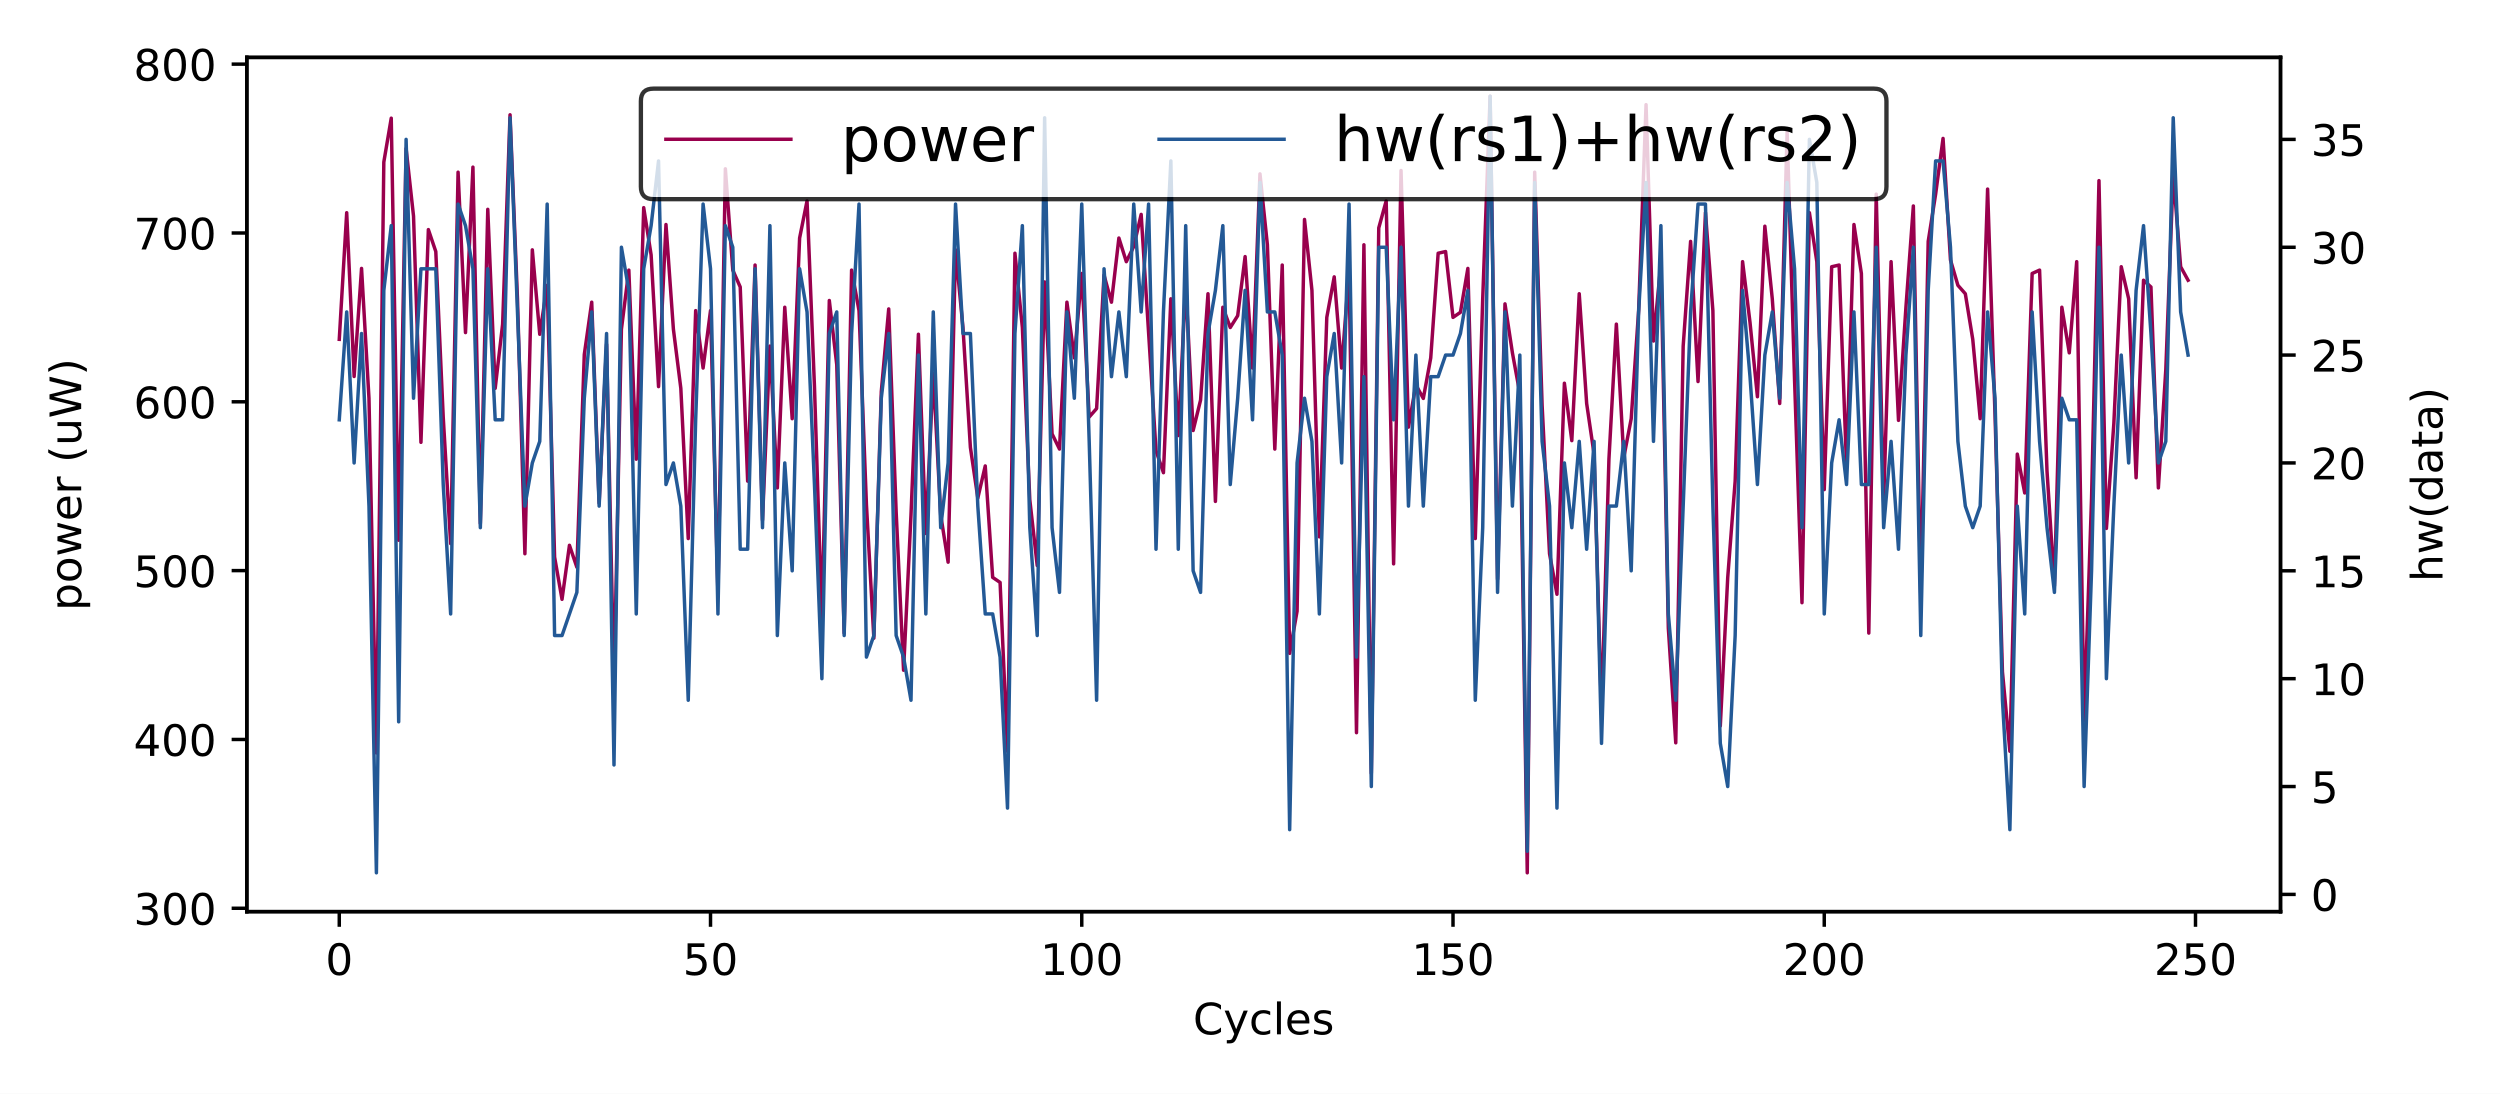
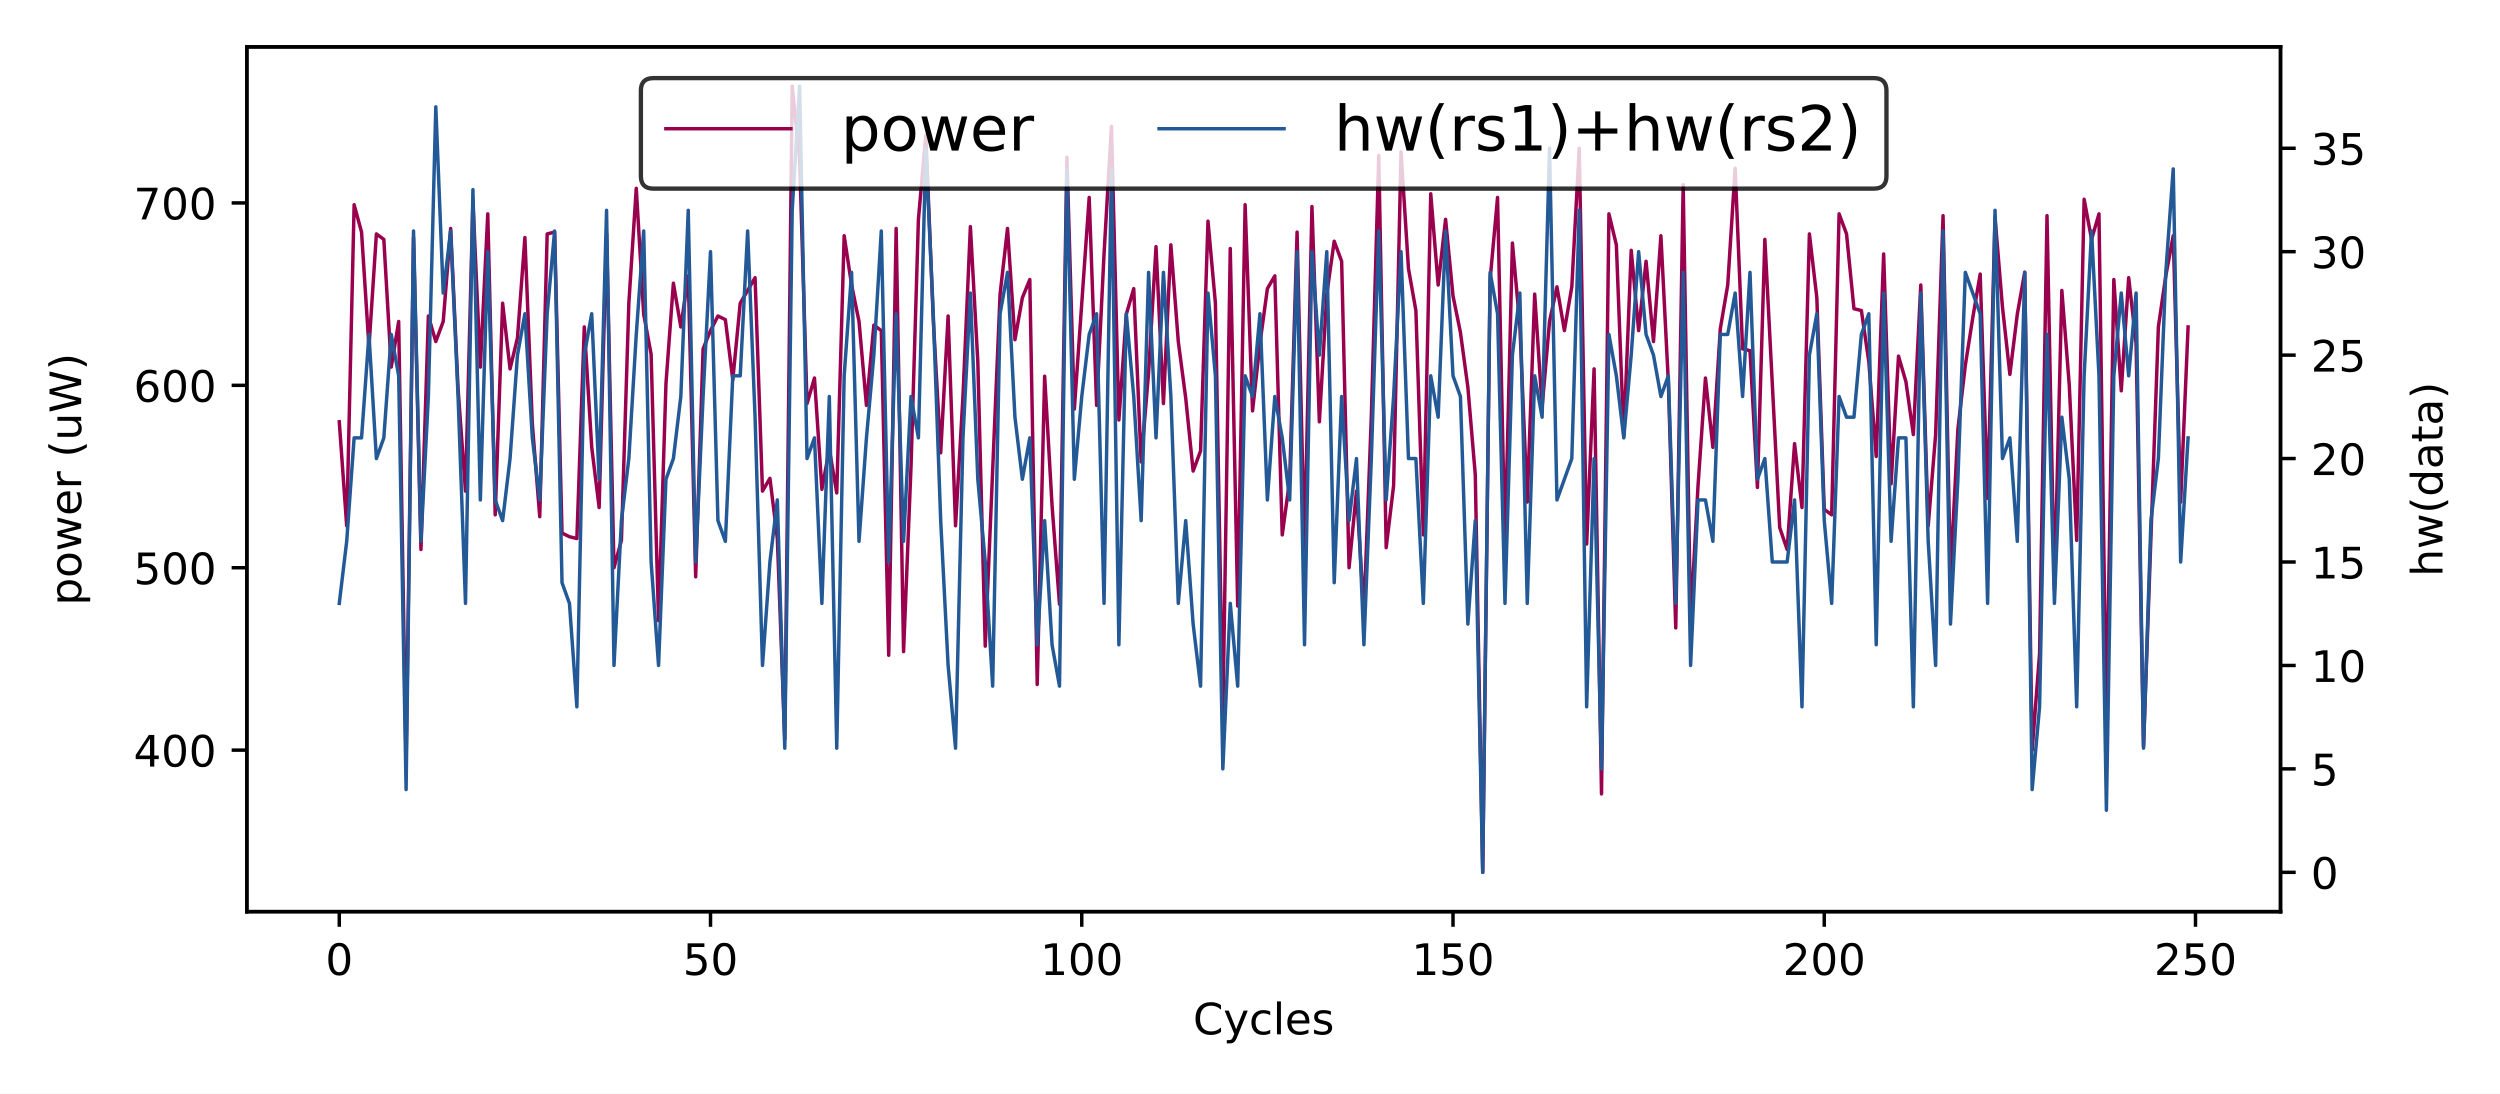
<svg xmlns="http://www.w3.org/2000/svg" xmlns:xlink="http://www.w3.org/1999/xlink" width="576pt" height="252pt" viewBox="0 0 576 252" version="1.1">
  <defs>
    <style type="text/css">*{stroke-linejoin: round; stroke-linecap: butt}</style>
  </defs>
  <g id="figure_1">
    <g id="patch_1">
      <path d="M 0 252  L 576 252  L 576 0  L 0 0  z " style="fill: #ffffff" />
    </g>
    <g id="axes_1">
      <g id="patch_2">
-         <path d="M 56.87 210.04  L 525.43 210.04  L 525.43 13.226  L 56.87 13.226  z " style="fill: #ffffff" />
+         <path d="M 56.87 210.04  L 525.43 210.04  L 525.43 10.8  L 56.87 10.8  z " style="fill: #ffffff" />
      </g>
      <g id="matplotlib.axis_1">
        <g id="xtick_1">
          <g id="line2d_1">
            <defs>
-               <path id="mf8bbab4135" d="M 0 0  L 0 3.5  " style="stroke: #000000; stroke-width: 0.8" />
+               <path id="me3f704483d" d="M 0 0  L 0 3.5  " style="stroke: #000000; stroke-width: 0.8" />
            </defs>
            <g>
-               <use xlink:href="#mf8bbab4135" x="78.168" y="210.04" style="stroke: #000000; stroke-width: 0.8" />
+               <use xlink:href="#me3f704483d" x="78.168" y="210.04" style="stroke: #000000; stroke-width: 0.8" />
            </g>
          </g>
          <g id="text_1">
            <text style="font: 10px 'DejaVu Sans', 'Bitstream Vera Sans', 'Computer Modern Sans Serif', 'Lucida Grande', 'Verdana', 'Geneva', 'Lucid', 'Arial', 'Helvetica', 'Avant Garde', sans-serif; text-anchor: middle" x="78.168" y="224.638" transform="rotate(-0 78.16818 224.6384)">0</text>
          </g>
        </g>
        <g id="xtick_2">
          <g id="line2d_2">
            <g>
-               <use xlink:href="#mf8bbab4135" x="163.703" y="210.04" style="stroke: #000000; stroke-width: 0.8" />
+               <use xlink:href="#me3f704483d" x="163.703" y="210.04" style="stroke: #000000; stroke-width: 0.8" />
            </g>
          </g>
          <g id="text_2">
            <text style="font: 10px 'DejaVu Sans', 'Bitstream Vera Sans', 'Computer Modern Sans Serif', 'Lucida Grande', 'Verdana', 'Geneva', 'Lucid', 'Arial', 'Helvetica', 'Avant Garde', sans-serif; text-anchor: middle" x="163.703" y="224.638" transform="rotate(-0 163.703 224.6384)">50</text>
          </g>
        </g>
        <g id="xtick_3">
          <g id="line2d_3">
            <g>
-               <use xlink:href="#mf8bbab4135" x="249.238" y="210.04" style="stroke: #000000; stroke-width: 0.8" />
+               <use xlink:href="#me3f704483d" x="249.238" y="210.04" style="stroke: #000000; stroke-width: 0.8" />
            </g>
          </g>
          <g id="text_3">
            <text style="font: 10px 'DejaVu Sans', 'Bitstream Vera Sans', 'Computer Modern Sans Serif', 'Lucida Grande', 'Verdana', 'Geneva', 'Lucid', 'Arial', 'Helvetica', 'Avant Garde', sans-serif; text-anchor: middle" x="249.238" y="224.638" transform="rotate(-0 249.2379 224.6384)">100</text>
          </g>
        </g>
        <g id="xtick_4">
          <g id="line2d_4">
            <g>
-               <use xlink:href="#mf8bbab4135" x="334.773" y="210.04" style="stroke: #000000; stroke-width: 0.8" />
+               <use xlink:href="#me3f704483d" x="334.773" y="210.04" style="stroke: #000000; stroke-width: 0.8" />
            </g>
          </g>
          <g id="text_4">
            <text style="font: 10px 'DejaVu Sans', 'Bitstream Vera Sans', 'Computer Modern Sans Serif', 'Lucida Grande', 'Verdana', 'Geneva', 'Lucid', 'Arial', 'Helvetica', 'Avant Garde', sans-serif; text-anchor: middle" x="334.773" y="224.638" transform="rotate(-0 334.7728 224.6384)">150</text>
          </g>
        </g>
        <g id="xtick_5">
          <g id="line2d_5">
            <g>
-               <use xlink:href="#mf8bbab4135" x="420.308" y="210.04" style="stroke: #000000; stroke-width: 0.8" />
+               <use xlink:href="#me3f704483d" x="420.308" y="210.04" style="stroke: #000000; stroke-width: 0.8" />
            </g>
          </g>
          <g id="text_5">
            <text style="font: 10px 'DejaVu Sans', 'Bitstream Vera Sans', 'Computer Modern Sans Serif', 'Lucida Grande', 'Verdana', 'Geneva', 'Lucid', 'Arial', 'Helvetica', 'Avant Garde', sans-serif; text-anchor: middle" x="420.308" y="224.638" transform="rotate(-0 420.3076 224.6384)">200</text>
          </g>
        </g>
        <g id="xtick_6">
          <g id="line2d_6">
            <g>
-               <use xlink:href="#mf8bbab4135" x="505.843" y="210.04" style="stroke: #000000; stroke-width: 0.8" />
+               <use xlink:href="#me3f704483d" x="505.843" y="210.04" style="stroke: #000000; stroke-width: 0.8" />
            </g>
          </g>
          <g id="text_6">
            <text style="font: 10px 'DejaVu Sans', 'Bitstream Vera Sans', 'Computer Modern Sans Serif', 'Lucida Grande', 'Verdana', 'Geneva', 'Lucid', 'Arial', 'Helvetica', 'Avant Garde', sans-serif; text-anchor: middle" x="505.843" y="224.638" transform="rotate(-0 505.8425 224.6384)">250</text>
          </g>
        </g>
        <g id="text_7">
          <text style="font: 10px 'DejaVu Sans', 'Bitstream Vera Sans', 'Computer Modern Sans Serif', 'Lucida Grande', 'Verdana', 'Geneva', 'Lucid', 'Arial', 'Helvetica', 'Avant Garde', sans-serif; text-anchor: middle" x="291.15" y="238.317" transform="rotate(-0 291.15 238.3166)">Cycles</text>
        </g>
      </g>
      <g id="matplotlib.axis_2">
        <g id="ytick_1">
          <g id="line2d_7">
            <defs>
-               <path id="maae0c0ada7" d="M 0 0  L -3.5 0  " style="stroke: #000000; stroke-width: 0.8" />
+               <path id="m21a118c086" d="M 0 0  L -3.5 0  " style="stroke: #000000; stroke-width: 0.8" />
            </defs>
            <g>
-               <use xlink:href="#maae0c0ada7" x="56.87" y="209.262" style="stroke: #000000; stroke-width: 0.8" />
+               <use xlink:href="#m21a118c086" x="56.87" y="172.827" style="stroke: #000000; stroke-width: 0.8" />
            </g>
          </g>
          <g id="text_8">
-             <text style="font: 10px 'DejaVu Sans', 'Bitstream Vera Sans', 'Computer Modern Sans Serif', 'Lucida Grande', 'Verdana', 'Geneva', 'Lucid', 'Arial', 'Helvetica', 'Avant Garde', sans-serif; text-anchor: end" x="49.87" y="213.061" transform="rotate(-0 49.87 213.0613)">300</text>
+             <text style="font: 10px 'DejaVu Sans', 'Bitstream Vera Sans', 'Computer Modern Sans Serif', 'Lucida Grande', 'Verdana', 'Geneva', 'Lucid', 'Arial', 'Helvetica', 'Avant Garde', sans-serif; text-anchor: end" x="49.87" y="176.626" transform="rotate(-0 49.87 176.6262)">400</text>
          </g>
        </g>
        <g id="ytick_2">
          <g id="line2d_8">
            <g>
-               <use xlink:href="#maae0c0ada7" x="56.87" y="170.366" style="stroke: #000000; stroke-width: 0.8" />
+               <use xlink:href="#m21a118c086" x="56.87" y="130.802" style="stroke: #000000; stroke-width: 0.8" />
            </g>
          </g>
          <g id="text_9">
-             <text style="font: 10px 'DejaVu Sans', 'Bitstream Vera Sans', 'Computer Modern Sans Serif', 'Lucida Grande', 'Verdana', 'Geneva', 'Lucid', 'Arial', 'Helvetica', 'Avant Garde', sans-serif; text-anchor: end" x="49.87" y="174.165" transform="rotate(-0 49.87 174.1653)">400</text>
+             <text style="font: 10px 'DejaVu Sans', 'Bitstream Vera Sans', 'Computer Modern Sans Serif', 'Lucida Grande', 'Verdana', 'Geneva', 'Lucid', 'Arial', 'Helvetica', 'Avant Garde', sans-serif; text-anchor: end" x="49.87" y="134.601" transform="rotate(-0 49.87 134.6013)">500</text>
          </g>
        </g>
        <g id="ytick_3">
          <g id="line2d_9">
            <g>
-               <use xlink:href="#maae0c0ada7" x="56.87" y="131.47" style="stroke: #000000; stroke-width: 0.8" />
+               <use xlink:href="#m21a118c086" x="56.87" y="88.777" style="stroke: #000000; stroke-width: 0.8" />
            </g>
          </g>
          <g id="text_10">
-             <text style="font: 10px 'DejaVu Sans', 'Bitstream Vera Sans', 'Computer Modern Sans Serif', 'Lucida Grande', 'Verdana', 'Geneva', 'Lucid', 'Arial', 'Helvetica', 'Avant Garde', sans-serif; text-anchor: end" x="49.87" y="135.269" transform="rotate(-0 49.87 135.2692)">500</text>
+             <text style="font: 10px 'DejaVu Sans', 'Bitstream Vera Sans', 'Computer Modern Sans Serif', 'Lucida Grande', 'Verdana', 'Geneva', 'Lucid', 'Arial', 'Helvetica', 'Avant Garde', sans-serif; text-anchor: end" x="49.87" y="92.576" transform="rotate(-0 49.87 92.5764)">600</text>
          </g>
        </g>
        <g id="ytick_4">
          <g id="line2d_10">
            <g>
-               <use xlink:href="#maae0c0ada7" x="56.87" y="92.574" style="stroke: #000000; stroke-width: 0.8" />
+               <use xlink:href="#m21a118c086" x="56.87" y="46.752" style="stroke: #000000; stroke-width: 0.8" />
            </g>
          </g>
          <g id="text_11">
-             <text style="font: 10px 'DejaVu Sans', 'Bitstream Vera Sans', 'Computer Modern Sans Serif', 'Lucida Grande', 'Verdana', 'Geneva', 'Lucid', 'Arial', 'Helvetica', 'Avant Garde', sans-serif; text-anchor: end" x="49.87" y="96.373" transform="rotate(-0 49.87 96.37321)">600</text>
-           </g>
-         </g>
-         <g id="ytick_5">
-           <g id="line2d_11">
-             <g>
-               <use xlink:href="#maae0c0ada7" x="56.87" y="53.678" style="stroke: #000000; stroke-width: 0.8" />
-             </g>
-           </g>
-           <g id="text_12">
-             <text style="font: 10px 'DejaVu Sans', 'Bitstream Vera Sans', 'Computer Modern Sans Serif', 'Lucida Grande', 'Verdana', 'Geneva', 'Lucid', 'Arial', 'Helvetica', 'Avant Garde', sans-serif; text-anchor: end" x="49.87" y="57.477" transform="rotate(-0 49.87 57.47718)">700</text>
-           </g>
-         </g>
-         <g id="ytick_6">
-           <g id="line2d_12">
-             <g>
-               <use xlink:href="#maae0c0ada7" x="56.87" y="14.782" style="stroke: #000000; stroke-width: 0.8" />
-             </g>
-           </g>
-           <g id="text_13">
-             <text style="font: 10px 'DejaVu Sans', 'Bitstream Vera Sans', 'Computer Modern Sans Serif', 'Lucida Grande', 'Verdana', 'Geneva', 'Lucid', 'Arial', 'Helvetica', 'Avant Garde', sans-serif; text-anchor: end" x="49.87" y="18.581" transform="rotate(-0 49.87 18.58115)">800</text>
-           </g>
-         </g>
-         <g id="text_14">
-           <text style="font: 10px 'DejaVu Sans', 'Bitstream Vera Sans', 'Computer Modern Sans Serif', 'Lucida Grande', 'Verdana', 'Geneva', 'Lucid', 'Arial', 'Helvetica', 'Avant Garde', sans-serif; text-anchor: middle" x="18.703" y="111.633" transform="rotate(-90 18.70281 111.633)">power (uW)</text>
-         </g>
-       </g>
-       <g id="line2d_13">
-         <path d="M 78.168 78.182  L 79.879 49.01  L 81.59 86.74  L 83.3 61.846  L 85.011 91.796  L 86.722 173.478  L 88.432 37.342  L 90.143 27.229  L 91.854 124.469  L 93.564 34.23  L 95.275 49.788  L 96.986 101.909  L 98.697 52.9  L 100.407 57.957  L 102.118 96.075  L 103.829 125.247  L 105.539 39.675  L 107.25 76.627  L 108.961 38.509  L 110.671 120.579  L 112.382 48.233  L 114.093 89.462  L 115.804 74.682  L 117.514 26.451  L 119.225 68.847  L 120.936 127.58  L 122.646 57.568  L 124.357 77.016  L 126.068 65.736  L 127.778 128.358  L 129.489 138.082  L 131.2 125.636  L 132.91 130.692  L 134.621 81.683  L 136.332 69.625  L 138.043 115.912  L 139.753 79.349  L 141.464 157.919  L 143.175 75.849  L 144.885 62.235  L 146.596 105.799  L 148.307 47.844  L 150.017 58.734  L 151.728 89.073  L 153.439 51.733  L 155.15 75.849  L 156.86 89.462  L 158.571 124.08  L 160.282 71.57  L 161.992 84.795  L 163.703 71.57  L 165.414 136.915  L 167.124 38.897  L 168.835 62.235  L 170.546 66.125  L 172.257 110.855  L 173.967 61.068  L 175.678 119.801  L 177.389 79.738  L 179.099 112.411  L 180.81 70.792  L 182.521 96.464  L 184.231 54.845  L 185.942 46.288  L 187.653 89.073  L 189.364 142.75  L 191.074 69.236  L 192.785 84.017  L 194.496 145.862  L 196.206 62.235  L 197.917 71.57  L 199.628 116.301  L 201.338 147.028  L 203.049 90.24  L 204.76 71.181  L 206.47 117.856  L 208.181 154.419  L 209.892 118.634  L 211.603 77.016  L 213.313 122.913  L 215.024 85.962  L 216.735 118.634  L 218.445 129.525  L 220.156 57.568  L 221.867 75.46  L 223.577 103.076  L 225.288 114.745  L 226.999 107.354  L 228.71 133.026  L 230.42 134.193  L 232.131 173.089  L 233.842 58.345  L 235.552 75.46  L 237.263 115.134  L 238.974 130.303  L 240.684 64.958  L 242.395 99.964  L 244.106 103.465  L 245.817 69.625  L 247.527 82.461  L 249.238 63.013  L 250.949 96.075  L 252.659 94.13  L 254.37 63.402  L 256.081 69.625  L 257.791 54.845  L 259.502 60.29  L 261.213 56.79  L 262.923 49.399  L 266.345 103.854  L 268.056 108.91  L 269.766 68.847  L 271.477 100.353  L 273.188 65.347  L 274.898 99.186  L 276.609 92.185  L 278.32 67.681  L 280.03 115.523  L 281.741 70.792  L 283.452 75.46  L 285.163 72.737  L 286.873 59.123  L 288.584 84.795  L 290.295 40.064  L 292.005 56.401  L 293.716 103.465  L 295.427 61.068  L 297.137 150.529  L 298.848 140.805  L 300.559 50.566  L 302.27 66.903  L 303.98 123.691  L 305.691 73.126  L 307.402 63.791  L 309.112 84.795  L 310.823 62.235  L 312.534 168.81  L 314.244 56.401  L 315.955 178.145  L 317.666 52.511  L 319.377 46.288  L 321.087 129.914  L 322.798 39.286  L 324.509 98.408  L 326.219 88.684  L 327.93 91.796  L 329.641 82.461  L 331.351 58.345  L 333.062 57.957  L 334.773 73.126  L 336.483 71.959  L 338.194 61.846  L 339.905 124.08  L 341.616 68.847  L 343.326 22.172  L 345.037 133.415  L 346.748 70.014  L 348.458 81.294  L 350.169 90.629  L 351.88 201.094  L 353.59 39.675  L 355.301 93.352  L 357.012 127.58  L 358.723 136.915  L 360.433 88.295  L 362.144 101.52  L 363.855 67.681  L 365.565 92.963  L 367.276 104.632  L 368.987 164.532  L 370.697 105.799  L 372.408 74.682  L 374.119 105.41  L 375.83 96.464  L 377.54 71.57  L 379.251 24.117  L 380.962 78.571  L 382.672 60.679  L 384.383 144.695  L 386.094 171.144  L 387.804 79.738  L 389.515 55.623  L 391.226 87.906  L 392.936 49.01  L 394.647 71.57  L 396.358 167.254  L 398.069 133.026  L 399.779 110.855  L 401.49 60.29  L 403.201 74.293  L 404.911 91.407  L 406.622 52.122  L 408.333 68.847  L 410.043 92.963  L 411.754 30.34  L 413.465 87.518  L 415.176 138.86  L 416.886 49.01  L 418.597 60.29  L 420.308 112.8  L 422.018 61.457  L 423.729 61.068  L 425.44 107.354  L 427.15 51.733  L 428.861 63.013  L 430.572 145.862  L 432.283 44.732  L 433.993 115.523  L 435.704 60.29  L 437.415 96.853  L 439.125 70.792  L 440.836 47.455  L 442.547 137.693  L 444.257 55.623  L 445.968 44.732  L 447.679 31.896  L 449.39 59.901  L 451.1 65.736  L 452.811 67.681  L 454.522 78.182  L 456.232 96.464  L 457.943 43.565  L 459.654 95.686  L 461.364 154.808  L 463.075 173.089  L 464.786 104.632  L 466.496 113.578  L 468.207 63.013  L 469.918 62.235  L 471.629 108.521  L 473.339 134.971  L 475.05 70.792  L 476.761 81.294  L 478.471 60.29  L 480.182 166.087  L 481.893 114.745  L 483.603 41.62  L 485.314 121.746  L 487.025 97.63  L 488.736 61.457  L 490.446 68.847  L 492.157 110.077  L 493.868 64.569  L 495.578 66.125  L 497.289 112.411  L 499 85.184  L 500.71 40.064  L 502.421 61.457  L 504.132 64.569  L 504.132 64.569  " clip-path="url(#p7ba46af8cc)" style="fill: none; stroke: #99004d; stroke-width: 0.8; stroke-linecap: square" />
+             <text style="font: 10px 'DejaVu Sans', 'Bitstream Vera Sans', 'Computer Modern Sans Serif', 'Lucida Grande', 'Verdana', 'Geneva', 'Lucid', 'Arial', 'Helvetica', 'Avant Garde', sans-serif; text-anchor: end" x="49.87" y="50.552" transform="rotate(-0 49.87 50.55151)">700</text>
+           </g>
+         </g>
+         <g id="text_12">
+           <text style="font: 10px 'DejaVu Sans', 'Bitstream Vera Sans', 'Computer Modern Sans Serif', 'Lucida Grande', 'Verdana', 'Geneva', 'Lucid', 'Arial', 'Helvetica', 'Avant Garde', sans-serif; text-anchor: middle" x="18.703" y="110.42" transform="rotate(-90 18.70281 110.42)">power (uW)</text>
+         </g>
+       </g>
+       <g id="line2d_11">
+         <path d="M 78.168 97.182  L 79.879 121.136  L 81.59 47.173  L 83.3 53.476  L 85.011 79.952  L 86.722 53.897  L 88.432 55.157  L 90.143 84.575  L 91.854 74.068  L 93.564 175.769  L 95.275 54.737  L 96.986 126.6  L 98.697 72.808  L 100.407 78.691  L 102.118 74.068  L 103.829 52.636  L 105.539 89.618  L 107.25 113.152  L 108.961 46.332  L 110.671 84.575  L 112.382 49.274  L 114.093 118.615  L 115.804 69.866  L 117.514 84.995  L 119.225 77.851  L 120.936 54.737  L 122.646 97.602  L 124.357 119.035  L 126.068 53.897  L 127.778 53.476  L 129.489 122.817  L 131.2 123.658  L 132.91 124.078  L 134.621 75.329  L 136.332 103.066  L 138.043 116.934  L 139.753 53.897  L 141.464 130.802  L 143.175 124.498  L 144.885 69.866  L 146.596 43.39  L 148.307 72.387  L 150.017 81.633  L 151.728 142.989  L 153.439 88.357  L 155.15 65.243  L 156.86 75.329  L 158.571 63.562  L 160.282 132.903  L 161.992 80.372  L 163.703 76.17  L 165.414 72.808  L 167.124 73.648  L 168.835 87.516  L 170.546 69.866  L 173.967 63.982  L 175.678 113.152  L 177.389 110.21  L 179.099 124.078  L 180.81 170.305  L 182.521 19.856  L 184.231 36.666  L 185.942 92.98  L 187.653 87.096  L 189.364 112.731  L 191.074 103.486  L 192.785 113.572  L 194.496 54.317  L 196.206 65.663  L 197.917 74.068  L 199.628 93.4  L 201.338 74.909  L 203.049 76.17  L 204.76 150.974  L 206.47 52.636  L 208.181 150.134  L 209.892 107.688  L 211.603 50.535  L 213.313 31.203  L 215.024 73.648  L 216.735 104.326  L 218.445 72.808  L 220.156 121.136  L 221.867 91.299  L 223.577 52.216  L 225.288 83.314  L 226.999 148.873  L 230.42 67.765  L 232.131 52.636  L 233.842 78.271  L 235.552 68.605  L 237.263 64.403  L 238.974 157.698  L 240.684 86.676  L 242.395 116.514  L 244.106 139.207  L 245.817 36.246  L 247.527 94.24  L 250.949 45.492  L 252.659 93.4  L 254.37 58.519  L 256.081 29.102  L 257.791 96.762  L 259.502 72.387  L 261.213 66.504  L 262.923 106.428  L 264.634 85.835  L 266.345 56.838  L 268.056 92.98  L 269.766 56.418  L 271.477 78.691  L 273.188 91.719  L 274.898 108.529  L 276.609 103.906  L 278.32 50.955  L 280.03 69.866  L 281.741 164.842  L 283.452 57.259  L 285.163 139.627  L 286.873 47.173  L 288.584 94.661  L 290.295 79.111  L 292.005 66.504  L 293.716 63.562  L 295.427 123.238  L 297.137 110.63  L 298.848 53.476  L 300.559 126.6  L 302.27 47.593  L 303.98 97.182  L 305.691 67.765  L 307.402 55.578  L 309.112 60.2  L 310.823 130.802  L 312.534 113.152  L 314.244 141.308  L 315.955 95.921  L 317.666 35.826  L 319.377 126.179  L 321.087 111.891  L 322.798 34.985  L 324.509 61.881  L 326.219 71.547  L 327.93 123.238  L 329.641 44.651  L 331.351 65.663  L 333.062 50.535  L 334.773 68.185  L 336.483 76.59  L 338.194 89.197  L 339.905 109.369  L 341.616 200.984  L 343.326 64.403  L 345.037 45.492  L 346.748 125.759  L 348.458 55.998  L 350.169 74.909  L 351.88 115.673  L 353.59 67.765  L 355.301 93.82  L 357.012 74.068  L 358.723 66.084  L 360.433 76.17  L 362.144 66.084  L 363.855 34.145  L 365.565 125.339  L 367.276 84.995  L 368.987 182.913  L 370.697 49.274  L 372.408 56.418  L 374.119 100.544  L 375.83 57.679  L 377.54 76.17  L 379.251 60.2  L 380.962 78.691  L 382.672 54.317  L 384.383 87.937  L 386.094 144.67  L 387.804 42.55  L 389.515 143.41  L 391.226 111.891  L 392.936 87.096  L 394.647 103.066  L 396.358 75.749  L 398.069 65.663  L 399.779 38.768  L 401.49 80.372  L 403.201 80.792  L 404.911 112.311  L 406.622 55.157  L 410.043 121.557  L 411.754 126.6  L 413.465 102.225  L 415.176 116.934  L 416.886 53.897  L 418.597 68.605  L 420.308 117.354  L 422.018 118.615  L 423.729 49.274  L 425.44 53.897  L 427.15 71.127  L 428.861 71.547  L 430.572 83.314  L 432.283 105.167  L 433.993 58.519  L 435.704 111.471  L 437.415 82.053  L 439.125 87.937  L 440.836 100.124  L 442.547 65.663  L 444.257 121.136  L 445.968 100.124  L 447.679 49.694  L 449.39 132.903  L 451.1 98.863  L 452.811 84.154  L 454.522 73.228  L 456.232 63.142  L 457.943 114.833  L 459.654 50.114  L 461.364 70.706  L 463.075 86.256  L 464.786 72.387  L 466.496 62.722  L 468.207 172.827  L 469.918 150.554  L 471.629 49.694  L 473.339 135.845  L 475.05 66.924  L 476.761 88.777  L 478.471 124.498  L 480.182 45.912  L 481.893 55.157  L 483.603 49.274  L 485.314 167.364  L 487.025 64.403  L 488.736 90.038  L 490.446 63.982  L 492.157 79.111  L 493.868 171.986  L 497.289 75.329  L 499 63.562  L 500.71 54.317  L 502.421 115.673  L 504.132 75.329  L 504.132 75.329  " clip-path="url(#p302aeca9ef)" style="fill: none; stroke: #99004d; stroke-width: 0.8; stroke-linecap: square" />
      </g>
      <g id="patch_3">
-         <path d="M 56.87 210.04  L 56.87 13.226  " style="fill: none; stroke: #000000; stroke-width: 0.8; stroke-linejoin: miter; stroke-linecap: square" />
+         <path d="M 56.87 210.04  L 56.87 10.8  " style="fill: none; stroke: #000000; stroke-width: 0.8; stroke-linejoin: miter; stroke-linecap: square" />
      </g>
      <g id="patch_4">
-         <path d="M 525.43 210.04  L 525.43 13.226  " style="fill: none; stroke: #000000; stroke-width: 0.8; stroke-linejoin: miter; stroke-linecap: square" />
+         <path d="M 525.43 210.04  L 525.43 10.8  " style="fill: none; stroke: #000000; stroke-width: 0.8; stroke-linejoin: miter; stroke-linecap: square" />
      </g>
      <g id="patch_5">
        <path d="M 56.87 210.04  L 525.43 210.04  " style="fill: none; stroke: #000000; stroke-width: 0.8; stroke-linejoin: miter; stroke-linecap: square" />
      </g>
      <g id="patch_6">
-         <path d="M 56.87 13.226  L 525.43 13.226  " style="fill: none; stroke: #000000; stroke-width: 0.8; stroke-linejoin: miter; stroke-linecap: square" />
+         <path d="M 56.87 10.8  L 525.43 10.8  " style="fill: none; stroke: #000000; stroke-width: 0.8; stroke-linejoin: miter; stroke-linecap: square" />
      </g>
    </g>
    <g id="axes_2">
      <g id="matplotlib.axis_3">
+         <g id="ytick_5">
+           <g id="line2d_12">
+             <defs>
+               <path id="m4e64adaf5d" d="M 0 0  L 3.5 0  " style="stroke: #000000; stroke-width: 0.8" />
+             </defs>
+             <g>
+               <use xlink:href="#m4e64adaf5d" x="525.43" y="200.984" style="stroke: #000000; stroke-width: 0.8" />
+             </g>
+           </g>
+           <g id="text_13">
+             <text style="font: 10px 'DejaVu Sans', 'Bitstream Vera Sans', 'Computer Modern Sans Serif', 'Lucida Grande', 'Verdana', 'Geneva', 'Lucid', 'Arial', 'Helvetica', 'Avant Garde', sans-serif; text-anchor: start" x="532.43" y="204.783" transform="rotate(-0 532.43 204.7829)">0</text>
+           </g>
+         </g>
+         <g id="ytick_6">
+           <g id="line2d_13">
+             <g>
+               <use xlink:href="#m4e64adaf5d" x="525.43" y="177.151" style="stroke: #000000; stroke-width: 0.8" />
+             </g>
+           </g>
+           <g id="text_14">
+             <text style="font: 10px 'DejaVu Sans', 'Bitstream Vera Sans', 'Computer Modern Sans Serif', 'Lucida Grande', 'Verdana', 'Geneva', 'Lucid', 'Arial', 'Helvetica', 'Avant Garde', sans-serif; text-anchor: start" x="532.43" y="180.95" transform="rotate(-0 532.43 180.9503)">5</text>
+           </g>
+         </g>
        <g id="ytick_7">
          <g id="line2d_14">
-             <defs>
-               <path id="mffbc1627a2" d="M 0 0  L 3.5 0  " style="stroke: #000000; stroke-width: 0.8" />
-             </defs>
-             <g>
-               <use xlink:href="#mffbc1627a2" x="525.43" y="206.064" style="stroke: #000000; stroke-width: 0.8" />
+             <g>
+               <use xlink:href="#m4e64adaf5d" x="525.43" y="153.319" style="stroke: #000000; stroke-width: 0.8" />
            </g>
          </g>
          <g id="text_15">
-             <text style="font: 10px 'DejaVu Sans', 'Bitstream Vera Sans', 'Computer Modern Sans Serif', 'Lucida Grande', 'Verdana', 'Geneva', 'Lucid', 'Arial', 'Helvetica', 'Avant Garde', sans-serif; text-anchor: start" x="532.43" y="209.863" transform="rotate(-0 532.43 209.8632)">0</text>
+             <text style="font: 10px 'DejaVu Sans', 'Bitstream Vera Sans', 'Computer Modern Sans Serif', 'Lucida Grande', 'Verdana', 'Geneva', 'Lucid', 'Arial', 'Helvetica', 'Avant Garde', sans-serif; text-anchor: start" x="532.43" y="157.118" transform="rotate(-0 532.43 157.1178)">10</text>
          </g>
        </g>
        <g id="ytick_8">
          <g id="line2d_15">
            <g>
-               <use xlink:href="#mffbc1627a2" x="525.43" y="181.214" style="stroke: #000000; stroke-width: 0.8" />
+               <use xlink:href="#m4e64adaf5d" x="525.43" y="129.486" style="stroke: #000000; stroke-width: 0.8" />
            </g>
          </g>
          <g id="text_16">
-             <text style="font: 10px 'DejaVu Sans', 'Bitstream Vera Sans', 'Computer Modern Sans Serif', 'Lucida Grande', 'Verdana', 'Geneva', 'Lucid', 'Arial', 'Helvetica', 'Avant Garde', sans-serif; text-anchor: start" x="532.43" y="185.013" transform="rotate(-0 532.43 185.0129)">5</text>
+             <text style="font: 10px 'DejaVu Sans', 'Bitstream Vera Sans', 'Computer Modern Sans Serif', 'Lucida Grande', 'Verdana', 'Geneva', 'Lucid', 'Arial', 'Helvetica', 'Avant Garde', sans-serif; text-anchor: start" x="532.43" y="133.285" transform="rotate(-0 532.43 133.2852)">15</text>
          </g>
        </g>
        <g id="ytick_9">
          <g id="line2d_16">
            <g>
-               <use xlink:href="#mffbc1627a2" x="525.43" y="156.363" style="stroke: #000000; stroke-width: 0.8" />
+               <use xlink:href="#m4e64adaf5d" x="525.43" y="105.653" style="stroke: #000000; stroke-width: 0.8" />
            </g>
          </g>
          <g id="text_17">
-             <text style="font: 10px 'DejaVu Sans', 'Bitstream Vera Sans', 'Computer Modern Sans Serif', 'Lucida Grande', 'Verdana', 'Geneva', 'Lucid', 'Arial', 'Helvetica', 'Avant Garde', sans-serif; text-anchor: start" x="532.43" y="160.163" transform="rotate(-0 532.43 160.1627)">10</text>
+             <text style="font: 10px 'DejaVu Sans', 'Bitstream Vera Sans', 'Computer Modern Sans Serif', 'Lucida Grande', 'Verdana', 'Geneva', 'Lucid', 'Arial', 'Helvetica', 'Avant Garde', sans-serif; text-anchor: start" x="532.43" y="109.453" transform="rotate(-0 532.43 109.4527)">20</text>
          </g>
        </g>
        <g id="ytick_10">
          <g id="line2d_17">
            <g>
-               <use xlink:href="#mffbc1627a2" x="525.43" y="131.513" style="stroke: #000000; stroke-width: 0.8" />
+               <use xlink:href="#m4e64adaf5d" x="525.43" y="81.821" style="stroke: #000000; stroke-width: 0.8" />
            </g>
          </g>
          <g id="text_18">
-             <text style="font: 10px 'DejaVu Sans', 'Bitstream Vera Sans', 'Computer Modern Sans Serif', 'Lucida Grande', 'Verdana', 'Geneva', 'Lucid', 'Arial', 'Helvetica', 'Avant Garde', sans-serif; text-anchor: start" x="532.43" y="135.312" transform="rotate(-0 532.43 135.3125)">15</text>
+             <text style="font: 10px 'DejaVu Sans', 'Bitstream Vera Sans', 'Computer Modern Sans Serif', 'Lucida Grande', 'Verdana', 'Geneva', 'Lucid', 'Arial', 'Helvetica', 'Avant Garde', sans-serif; text-anchor: start" x="532.43" y="85.62" transform="rotate(-0 532.43 85.62018)">25</text>
          </g>
        </g>
        <g id="ytick_11">
          <g id="line2d_18">
            <g>
-               <use xlink:href="#mffbc1627a2" x="525.43" y="106.663" style="stroke: #000000; stroke-width: 0.8" />
+               <use xlink:href="#m4e64adaf5d" x="525.43" y="57.988" style="stroke: #000000; stroke-width: 0.8" />
            </g>
          </g>
          <g id="text_19">
-             <text style="font: 10px 'DejaVu Sans', 'Bitstream Vera Sans', 'Computer Modern Sans Serif', 'Lucida Grande', 'Verdana', 'Geneva', 'Lucid', 'Arial', 'Helvetica', 'Avant Garde', sans-serif; text-anchor: start" x="532.43" y="110.462" transform="rotate(-0 532.43 110.4622)">20</text>
+             <text style="font: 10px 'DejaVu Sans', 'Bitstream Vera Sans', 'Computer Modern Sans Serif', 'Lucida Grande', 'Verdana', 'Geneva', 'Lucid', 'Arial', 'Helvetica', 'Avant Garde', sans-serif; text-anchor: start" x="532.43" y="61.788" transform="rotate(-0 532.43 61.78764)">30</text>
          </g>
        </g>
        <g id="ytick_12">
          <g id="line2d_19">
            <g>
-               <use xlink:href="#mffbc1627a2" x="525.43" y="81.813" style="stroke: #000000; stroke-width: 0.8" />
+               <use xlink:href="#m4e64adaf5d" x="525.43" y="34.156" style="stroke: #000000; stroke-width: 0.8" />
            </g>
          </g>
          <g id="text_20">
-             <text style="font: 10px 'DejaVu Sans', 'Bitstream Vera Sans', 'Computer Modern Sans Serif', 'Lucida Grande', 'Verdana', 'Geneva', 'Lucid', 'Arial', 'Helvetica', 'Avant Garde', sans-serif; text-anchor: start" x="532.43" y="85.612" transform="rotate(-0 532.43 85.61197)">25</text>
-           </g>
-         </g>
-         <g id="ytick_13">
-           <g id="line2d_20">
-             <g>
-               <use xlink:href="#mffbc1627a2" x="525.43" y="56.963" style="stroke: #000000; stroke-width: 0.8" />
-             </g>
-           </g>
-           <g id="text_21">
-             <text style="font: 10px 'DejaVu Sans', 'Bitstream Vera Sans', 'Computer Modern Sans Serif', 'Lucida Grande', 'Verdana', 'Geneva', 'Lucid', 'Arial', 'Helvetica', 'Avant Garde', sans-serif; text-anchor: start" x="532.43" y="60.762" transform="rotate(-0 532.43 60.76173)">30</text>
-           </g>
-         </g>
-         <g id="ytick_14">
-           <g id="line2d_21">
-             <g>
-               <use xlink:href="#mffbc1627a2" x="525.43" y="32.112" style="stroke: #000000; stroke-width: 0.8" />
-             </g>
-           </g>
-           <g id="text_22">
-             <text style="font: 10px 'DejaVu Sans', 'Bitstream Vera Sans', 'Computer Modern Sans Serif', 'Lucida Grande', 'Verdana', 'Geneva', 'Lucid', 'Arial', 'Helvetica', 'Avant Garde', sans-serif; text-anchor: start" x="532.43" y="35.911" transform="rotate(-0 532.43 35.91149)">35</text>
-           </g>
-         </g>
-         <g id="text_23">
-           <text style="font: 10px 'DejaVu Sans', 'Bitstream Vera Sans', 'Computer Modern Sans Serif', 'Lucida Grande', 'Verdana', 'Geneva', 'Lucid', 'Arial', 'Helvetica', 'Avant Garde', sans-serif; text-anchor: middle" x="562.753" y="111.633" transform="rotate(-90 562.7534 111.633)">hw(data)</text>
-         </g>
-       </g>
-       <g id="line2d_22">
-         <path d="M 78.168 96.723  L 79.879 71.873  L 81.59 106.663  L 83.3 76.843  L 85.011 116.603  L 86.722 201.094  L 88.432 66.903  L 90.143 51.992  L 91.854 166.304  L 93.564 32.112  L 95.275 91.753  L 96.986 61.933  L 100.407 61.933  L 102.118 111.633  L 103.829 141.453  L 105.539 47.022  L 107.25 51.992  L 108.961 61.933  L 110.671 121.573  L 112.382 61.933  L 114.093 96.723  L 115.804 96.723  L 117.514 27.142  L 120.936 116.603  L 122.646 106.663  L 124.357 101.693  L 126.068 47.022  L 127.778 146.423  L 129.489 146.423  L 132.91 136.483  L 134.621 91.753  L 136.332 71.873  L 138.043 116.603  L 139.753 76.843  L 141.464 176.244  L 143.175 56.963  L 144.885 66.903  L 146.596 141.453  L 148.307 61.933  L 150.017 51.992  L 151.728 37.082  L 153.439 111.633  L 155.15 106.663  L 156.86 116.603  L 158.571 161.334  L 160.282 96.723  L 161.992 47.022  L 163.703 61.933  L 165.414 141.453  L 167.124 51.992  L 168.835 56.963  L 170.546 126.543  L 172.257 126.543  L 173.967 61.933  L 175.678 121.573  L 177.389 51.992  L 179.099 146.423  L 180.81 106.663  L 182.521 131.513  L 184.231 61.933  L 185.942 71.873  L 187.653 111.633  L 189.364 156.363  L 191.074 76.843  L 192.785 71.873  L 194.496 146.423  L 196.206 76.843  L 197.917 47.022  L 199.628 151.393  L 201.338 146.423  L 203.049 91.753  L 204.76 76.843  L 206.47 146.423  L 208.181 151.393  L 209.892 161.334  L 211.603 81.813  L 213.313 141.453  L 215.024 71.873  L 216.735 121.573  L 218.445 106.663  L 220.156 47.022  L 221.867 76.843  L 223.577 76.843  L 225.288 116.603  L 226.999 141.453  L 228.71 141.453  L 230.42 151.393  L 232.131 186.184  L 233.842 76.843  L 235.552 51.992  L 237.263 121.573  L 238.974 146.423  L 240.684 27.142  L 242.395 121.573  L 244.106 136.483  L 245.817 71.873  L 247.527 91.753  L 249.238 47.022  L 250.949 101.693  L 252.659 161.334  L 254.37 61.933  L 256.081 86.783  L 257.791 71.873  L 259.502 86.783  L 261.213 47.022  L 262.923 71.873  L 264.634 47.022  L 266.345 126.543  L 268.056 71.873  L 269.766 37.082  L 271.477 126.543  L 273.188 51.992  L 274.898 131.513  L 276.609 136.483  L 278.32 76.843  L 280.03 66.903  L 281.741 51.992  L 283.452 111.633  L 285.163 91.753  L 286.873 66.903  L 288.584 96.723  L 290.295 42.052  L 292.005 71.873  L 293.716 71.873  L 295.427 81.813  L 297.137 191.154  L 298.848 106.663  L 300.559 91.753  L 302.27 101.693  L 303.98 141.453  L 305.691 86.783  L 307.402 76.843  L 309.112 106.663  L 310.823 47.022  L 312.534 151.393  L 314.244 86.783  L 315.955 181.214  L 317.666 56.963  L 319.377 56.963  L 321.087 96.723  L 322.798 56.963  L 324.509 116.603  L 326.219 81.813  L 327.93 116.603  L 329.641 86.783  L 331.351 86.783  L 333.062 81.813  L 334.773 81.813  L 336.483 76.843  L 338.194 66.903  L 339.905 161.334  L 341.616 121.573  L 343.326 22.172  L 345.037 136.483  L 346.748 71.873  L 348.458 116.603  L 350.169 81.813  L 351.88 196.124  L 353.59 42.052  L 355.301 101.693  L 357.012 116.603  L 358.723 186.184  L 360.433 106.663  L 362.144 121.573  L 363.855 101.693  L 365.565 126.543  L 367.276 101.693  L 368.987 171.274  L 370.697 116.603  L 372.408 116.603  L 374.119 101.693  L 375.83 131.513  L 377.54 71.873  L 379.251 42.052  L 380.962 101.693  L 382.672 51.992  L 384.383 141.453  L 386.094 161.334  L 389.515 71.873  L 391.226 47.022  L 392.936 47.022  L 394.647 116.603  L 396.358 171.274  L 398.069 181.214  L 399.779 146.423  L 401.49 66.903  L 403.201 86.783  L 404.911 111.633  L 406.622 81.813  L 408.333 71.873  L 410.043 91.753  L 411.754 42.052  L 413.465 61.933  L 415.176 121.573  L 416.886 32.112  L 418.597 42.052  L 420.308 141.453  L 422.018 106.663  L 423.729 96.723  L 425.44 111.633  L 427.15 71.873  L 428.861 111.633  L 430.572 111.633  L 432.283 56.963  L 433.993 121.573  L 435.704 101.693  L 437.415 126.543  L 439.125 81.813  L 440.836 56.963  L 442.547 146.423  L 444.257 66.903  L 445.968 37.082  L 447.679 37.082  L 449.39 56.963  L 451.1 101.693  L 452.811 116.603  L 454.522 121.573  L 456.232 116.603  L 457.943 71.873  L 459.654 91.753  L 461.364 161.334  L 463.075 191.154  L 464.786 116.603  L 466.496 141.453  L 468.207 71.873  L 469.918 101.693  L 471.629 121.573  L 473.339 136.483  L 475.05 91.753  L 476.761 96.723  L 478.471 96.723  L 480.182 181.214  L 481.893 131.513  L 483.603 56.963  L 485.314 156.363  L 487.025 116.603  L 488.736 81.813  L 490.446 106.663  L 492.157 66.903  L 493.868 51.992  L 495.578 76.843  L 497.289 106.663  L 499 101.693  L 500.71 27.142  L 502.421 71.873  L 504.132 81.813  L 504.132 81.813  " clip-path="url(#p7ba46af8cc)" style="fill: none; stroke: #235996; stroke-width: 0.8; stroke-linecap: square" />
+             <text style="font: 10px 'DejaVu Sans', 'Bitstream Vera Sans', 'Computer Modern Sans Serif', 'Lucida Grande', 'Verdana', 'Geneva', 'Lucid', 'Arial', 'Helvetica', 'Avant Garde', sans-serif; text-anchor: start" x="532.43" y="37.955" transform="rotate(-0 532.43 37.9551)">35</text>
+           </g>
+         </g>
+         <g id="text_21">
+           <text style="font: 10px 'DejaVu Sans', 'Bitstream Vera Sans', 'Computer Modern Sans Serif', 'Lucida Grande', 'Verdana', 'Geneva', 'Lucid', 'Arial', 'Helvetica', 'Avant Garde', sans-serif; text-anchor: middle" x="562.753" y="110.42" transform="rotate(-90 562.7534 110.42)">hw(data)</text>
+         </g>
+       </g>
+       <g id="line2d_20">
+         <path d="M 78.168 139.019  L 79.879 124.72  L 81.59 100.887  L 83.3 100.887  L 85.011 77.054  L 86.722 105.653  L 88.432 100.887  L 90.143 77.054  L 91.854 86.587  L 93.564 181.918  L 95.275 53.222  L 96.986 124.72  L 98.697 91.354  L 100.407 24.623  L 102.118 67.521  L 103.829 53.222  L 105.539 91.354  L 107.25 139.019  L 108.961 43.689  L 110.671 115.187  L 112.382 57.988  L 114.093 115.187  L 115.804 119.953  L 117.514 105.653  L 119.225 81.821  L 120.936 72.288  L 122.646 100.887  L 124.357 115.187  L 126.068 72.288  L 127.778 53.222  L 129.489 134.253  L 131.2 139.019  L 132.91 162.852  L 134.621 81.821  L 136.332 72.288  L 138.043 110.42  L 139.753 48.455  L 141.464 153.319  L 143.175 119.953  L 144.885 105.653  L 146.596 77.054  L 148.307 53.222  L 150.017 129.486  L 151.728 153.319  L 153.439 110.42  L 155.15 105.653  L 156.86 91.354  L 158.571 48.455  L 160.282 129.486  L 161.992 91.354  L 163.703 57.988  L 165.414 119.953  L 167.124 124.72  L 168.835 86.587  L 170.546 86.587  L 172.257 53.222  L 173.967 96.12  L 175.678 153.319  L 177.389 129.486  L 179.099 115.187  L 180.81 172.385  L 182.521 48.455  L 184.231 19.856  L 185.942 105.653  L 187.653 100.887  L 189.364 139.019  L 191.074 91.354  L 192.785 172.385  L 194.496 86.587  L 196.206 62.755  L 197.917 124.72  L 199.628 100.887  L 201.338 81.821  L 203.049 53.222  L 204.76 129.486  L 206.47 72.288  L 208.181 124.72  L 209.892 91.354  L 211.603 100.887  L 213.313 34.156  L 215.024 72.288  L 216.735 119.953  L 218.445 153.319  L 220.156 172.385  L 221.867 100.887  L 223.577 67.521  L 225.288 110.42  L 226.999 129.486  L 228.71 158.085  L 230.42 72.288  L 232.131 62.755  L 233.842 96.12  L 235.552 110.42  L 237.263 100.887  L 238.974 148.552  L 240.684 119.953  L 242.395 148.552  L 244.106 158.085  L 245.817 38.922  L 247.527 110.42  L 249.238 91.354  L 250.949 77.054  L 252.659 72.288  L 254.37 139.019  L 256.081 38.922  L 257.791 148.552  L 259.502 72.288  L 261.213 91.354  L 262.923 119.953  L 264.634 62.755  L 266.345 100.887  L 268.056 62.755  L 269.766 91.354  L 271.477 139.019  L 273.188 119.953  L 274.898 143.786  L 276.609 158.085  L 278.32 67.521  L 280.03 86.587  L 281.741 177.151  L 283.452 139.019  L 285.163 158.085  L 286.873 86.587  L 288.584 91.354  L 290.295 72.288  L 292.005 115.187  L 293.716 91.354  L 295.427 100.887  L 297.137 115.187  L 298.848 57.988  L 300.559 148.552  L 302.27 57.988  L 303.98 81.821  L 305.691 57.988  L 307.402 134.253  L 309.112 91.354  L 310.823 119.953  L 312.534 105.653  L 314.244 148.552  L 315.955 105.653  L 317.666 53.222  L 319.377 115.187  L 321.087 91.354  L 322.798 57.988  L 324.509 105.653  L 326.219 105.653  L 327.93 139.019  L 329.641 86.587  L 331.351 96.12  L 333.062 53.222  L 334.773 86.587  L 336.483 91.354  L 338.194 143.786  L 339.905 119.953  L 341.616 200.984  L 343.326 62.755  L 345.037 72.288  L 346.748 139.019  L 348.458 81.821  L 350.169 67.521  L 351.88 139.019  L 353.59 86.587  L 355.301 96.12  L 357.012 34.156  L 358.723 115.187  L 362.144 105.653  L 363.855 48.455  L 365.565 162.852  L 367.276 105.653  L 368.987 177.151  L 370.697 77.054  L 372.408 86.587  L 374.119 100.887  L 375.83 81.821  L 377.54 57.988  L 379.251 77.054  L 380.962 81.821  L 382.672 91.354  L 384.383 86.587  L 386.094 139.019  L 387.804 62.755  L 389.515 153.319  L 391.226 115.187  L 392.936 115.187  L 394.647 124.72  L 396.358 77.054  L 398.069 77.054  L 399.779 67.521  L 401.49 91.354  L 403.201 62.755  L 404.911 110.42  L 406.622 105.653  L 408.333 129.486  L 411.754 129.486  L 413.465 115.187  L 415.176 162.852  L 416.886 81.821  L 418.597 72.288  L 420.308 119.953  L 422.018 139.019  L 423.729 91.354  L 425.44 96.12  L 427.15 96.12  L 428.861 77.054  L 430.572 72.288  L 432.283 148.552  L 433.993 67.521  L 435.704 124.72  L 437.415 100.887  L 439.125 100.887  L 440.836 162.852  L 442.547 67.521  L 444.257 124.72  L 445.968 153.319  L 447.679 53.222  L 449.39 143.786  L 451.1 110.42  L 452.811 62.755  L 456.232 72.288  L 457.943 139.019  L 459.654 48.455  L 461.364 105.653  L 463.075 100.887  L 464.786 124.72  L 466.496 62.755  L 468.207 181.918  L 469.918 162.852  L 471.629 77.054  L 473.339 139.019  L 475.05 96.12  L 476.761 110.42  L 478.471 162.852  L 480.182 86.587  L 481.893 53.222  L 483.603 86.587  L 485.314 186.684  L 487.025 86.587  L 488.736 67.521  L 490.446 86.587  L 492.157 67.521  L 493.868 172.385  L 495.578 119.953  L 497.289 105.653  L 499 62.755  L 500.71 38.922  L 502.421 129.486  L 504.132 100.887  L 504.132 100.887  " clip-path="url(#p302aeca9ef)" style="fill: none; stroke: #235996; stroke-width: 0.8; stroke-linecap: square" />
      </g>
      <g id="patch_7">
-         <path d="M 56.87 210.04  L 56.87 13.226  " style="fill: none; stroke: #000000; stroke-width: 0.8; stroke-linejoin: miter; stroke-linecap: square" />
+         <path d="M 56.87 210.04  L 56.87 10.8  " style="fill: none; stroke: #000000; stroke-width: 0.8; stroke-linejoin: miter; stroke-linecap: square" />
      </g>
      <g id="patch_8">
-         <path d="M 525.43 210.04  L 525.43 13.226  " style="fill: none; stroke: #000000; stroke-width: 0.8; stroke-linejoin: miter; stroke-linecap: square" />
+         <path d="M 525.43 210.04  L 525.43 10.8  " style="fill: none; stroke: #000000; stroke-width: 0.8; stroke-linejoin: miter; stroke-linecap: square" />
      </g>
      <g id="patch_9">
        <path d="M 56.87 210.04  L 525.43 210.04  " style="fill: none; stroke: #000000; stroke-width: 0.8; stroke-linejoin: miter; stroke-linecap: square" />
      </g>
      <g id="patch_10">
-         <path d="M 56.87 13.226  L 525.43 13.226  " style="fill: none; stroke: #000000; stroke-width: 0.8; stroke-linejoin: miter; stroke-linecap: square" />
+         <path d="M 56.87 10.8  L 525.43 10.8  " style="fill: none; stroke: #000000; stroke-width: 0.8; stroke-linejoin: miter; stroke-linecap: square" />
      </g>
      <g id="legend_1">
        <g id="patch_11">
-           <path d="M 150.54 45.883  L 431.76 45.883  Q 434.64 45.883 434.64 43.003  L 434.64 23.306  Q 434.64 20.426 431.76 20.426  L 150.54 20.426  Q 147.66 20.426 147.66 23.306  L 147.66 43.003  Q 147.66 45.883 150.54 45.883  z " style="fill: #ffffff; opacity: 0.8; stroke: #000000; stroke-linejoin: miter" />
-         </g>
-         <g id="line2d_23">
-           <path d="M 153.42 32.088  L 167.82 32.088  L 182.22 32.088  " style="fill: none; stroke: #99004d; stroke-width: 0.8; stroke-linecap: square" />
-         </g>
-         <g id="text_24">
-           <text style="font: 14.4px 'DejaVu Sans', 'Bitstream Vera Sans', 'Computer Modern Sans Serif', 'Lucida Grande', 'Verdana', 'Geneva', 'Lucid', 'Arial', 'Helvetica', 'Avant Garde', sans-serif; text-anchor: start" x="193.74" y="37.128" transform="rotate(-0 193.7396 37.12784)">power</text>
-         </g>
-         <g id="line2d_24">
-           <path d="M 267.049 32.088  L 281.449 32.088  L 295.849 32.088  " style="fill: none; stroke: #235996; stroke-width: 0.8; stroke-linecap: square" />
-         </g>
-         <g id="text_25">
-           <text style="font: 14.4px 'DejaVu Sans', 'Bitstream Vera Sans', 'Computer Modern Sans Serif', 'Lucida Grande', 'Verdana', 'Geneva', 'Lucid', 'Arial', 'Helvetica', 'Avant Garde', sans-serif; text-anchor: start" x="307.369" y="37.128" transform="rotate(-0 307.3691 37.12784)">hw(rs1)+hw(rs2)</text>
+           <path d="M 150.54 43.456  L 431.76 43.456  Q 434.64 43.456 434.64 40.577  L 434.64 20.88  Q 434.64 18 431.76 18  L 150.54 18  Q 147.66 18 147.66 20.88  L 147.66 40.577  Q 147.66 43.456 150.54 43.456  z " style="fill: #ffffff; opacity: 0.8; stroke: #000000; stroke-linejoin: miter" />
+         </g>
+         <g id="line2d_21">
+           <path d="M 153.42 29.662  L 167.82 29.662  L 182.22 29.662  " style="fill: none; stroke: #99004d; stroke-width: 0.8; stroke-linecap: square" />
+         </g>
+         <g id="text_22">
+           <text style="font: 14.4px 'DejaVu Sans', 'Bitstream Vera Sans', 'Computer Modern Sans Serif', 'Lucida Grande', 'Verdana', 'Geneva', 'Lucid', 'Arial', 'Helvetica', 'Avant Garde', sans-serif; text-anchor: start" x="193.74" y="34.702" transform="rotate(-0 193.7396 34.70175)">power</text>
+         </g>
+         <g id="line2d_22">
+           <path d="M 267.049 29.662  L 281.449 29.662  L 295.849 29.662  " style="fill: none; stroke: #235996; stroke-width: 0.8; stroke-linecap: square" />
+         </g>
+         <g id="text_23">
+           <text style="font: 14.4px 'DejaVu Sans', 'Bitstream Vera Sans', 'Computer Modern Sans Serif', 'Lucida Grande', 'Verdana', 'Geneva', 'Lucid', 'Arial', 'Helvetica', 'Avant Garde', sans-serif; text-anchor: start" x="307.369" y="34.702" transform="rotate(-0 307.3691 34.70175)">hw(rs1)+hw(rs2)</text>
        </g>
      </g>
    </g>
  </g>
  <defs>
-     <clipPath id="p7ba46af8cc">
-       <rect x="56.87" y="13.226" width="468.56" height="196.814" />
+     <clipPath id="p302aeca9ef">
+       <rect x="56.87" y="10.8" width="468.56" height="199.24" />
    </clipPath>
  </defs>
</svg>
